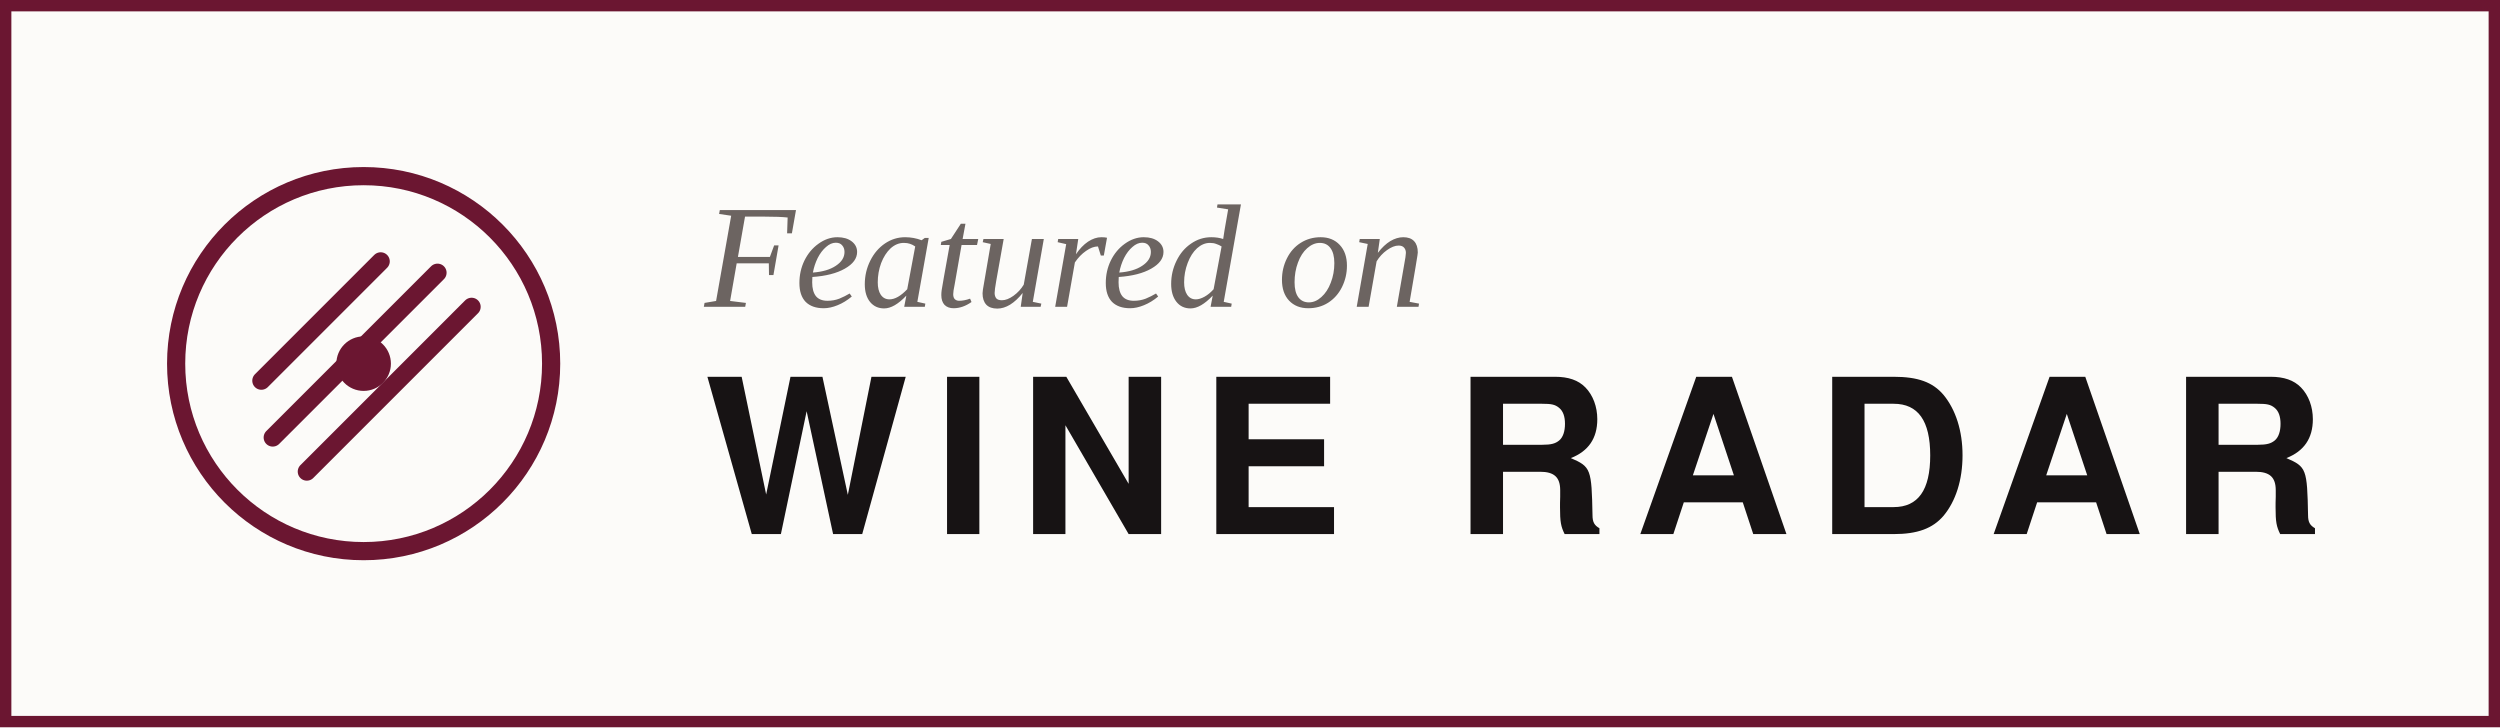
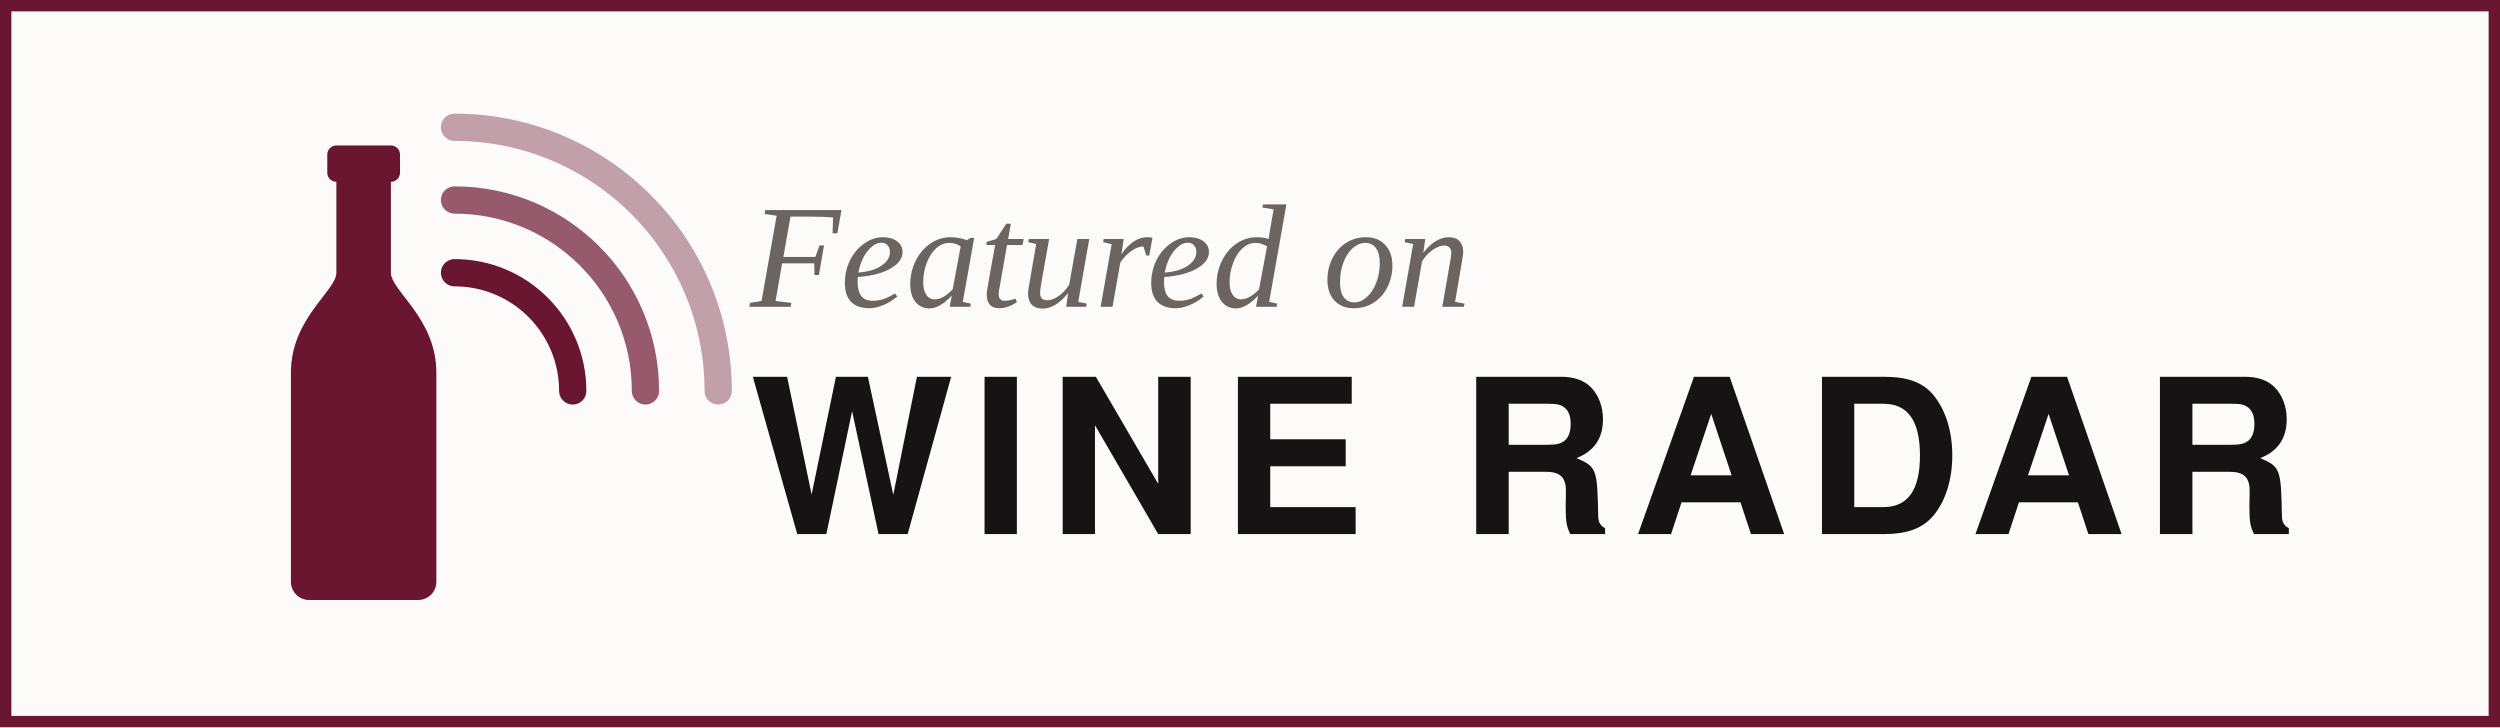
<svg xmlns="http://www.w3.org/2000/svg" viewBox="0 0 220 64" width="220" height="64" role="img" aria-label="Featured on Wine Radar">
  <rect x="0.5" y="0.5" width="219" height="63" fill="#fcfbf9" stroke="#6b1631" />
-   <g transform="translate(14 14)" fill="none" stroke="#6b1631" stroke-width="1.6" stroke-linecap="round">
-     <circle cx="18" cy="18" r="16.5" />
-     <path d="M10 24.5 24.5 10" />
-     <path d="M13 27.5 27.5 13" />
-     <path d="M9 19.5 19.5 9" />
-     <circle cx="18" cy="18" r="2.4" fill="#6b1631" stroke="none" />
+   <g transform="translate(12 8) scale(.4)">
+     <g fill="none" stroke="#6b1631" stroke-linecap="round" stroke-width="6">
+       <path d="M70 40 a26 26 0 0 1 26 26" />
+       <path d="M70 24 a42 42 0 0 1 42 42" opacity=".7" />
+       <path d="M70 8 a58 58 0 0 1 58 58" opacity=".4" />
+     </g>
+     <path d="M44 18h12v22c0 4 10 10 10 22v46a4 4 0 0 1-4 4H38a4 4 0 0 1-4-4V62c0-12 10-18 10-22z" fill="#6b1631" />
+     <rect x="42" y="12" width="16" height="8" rx="2" fill="#6b1631" />
  </g>
-   <text x="62" y="27" font-family="Georgia, 'Times New Roman', serif" font-style="italic" font-size="13" fill="#6c6461">Featured on</text>
-   <text x="62" y="47" font-family="Helvetica, Arial, sans-serif" font-weight="800" font-size="19" letter-spacing="2.2" fill="#171314">WINE RADAR</text>
+   <text x="66" y="27" font-family="Georgia, 'Times New Roman', serif" font-style="italic" font-size="13" fill="#6c6461">Featured on</text>
+   <text x="66" y="47" font-family="Helvetica, Arial, sans-serif" font-weight="800" font-size="19" letter-spacing="1.5" fill="#171314">WINE RADAR</text>
</svg>
